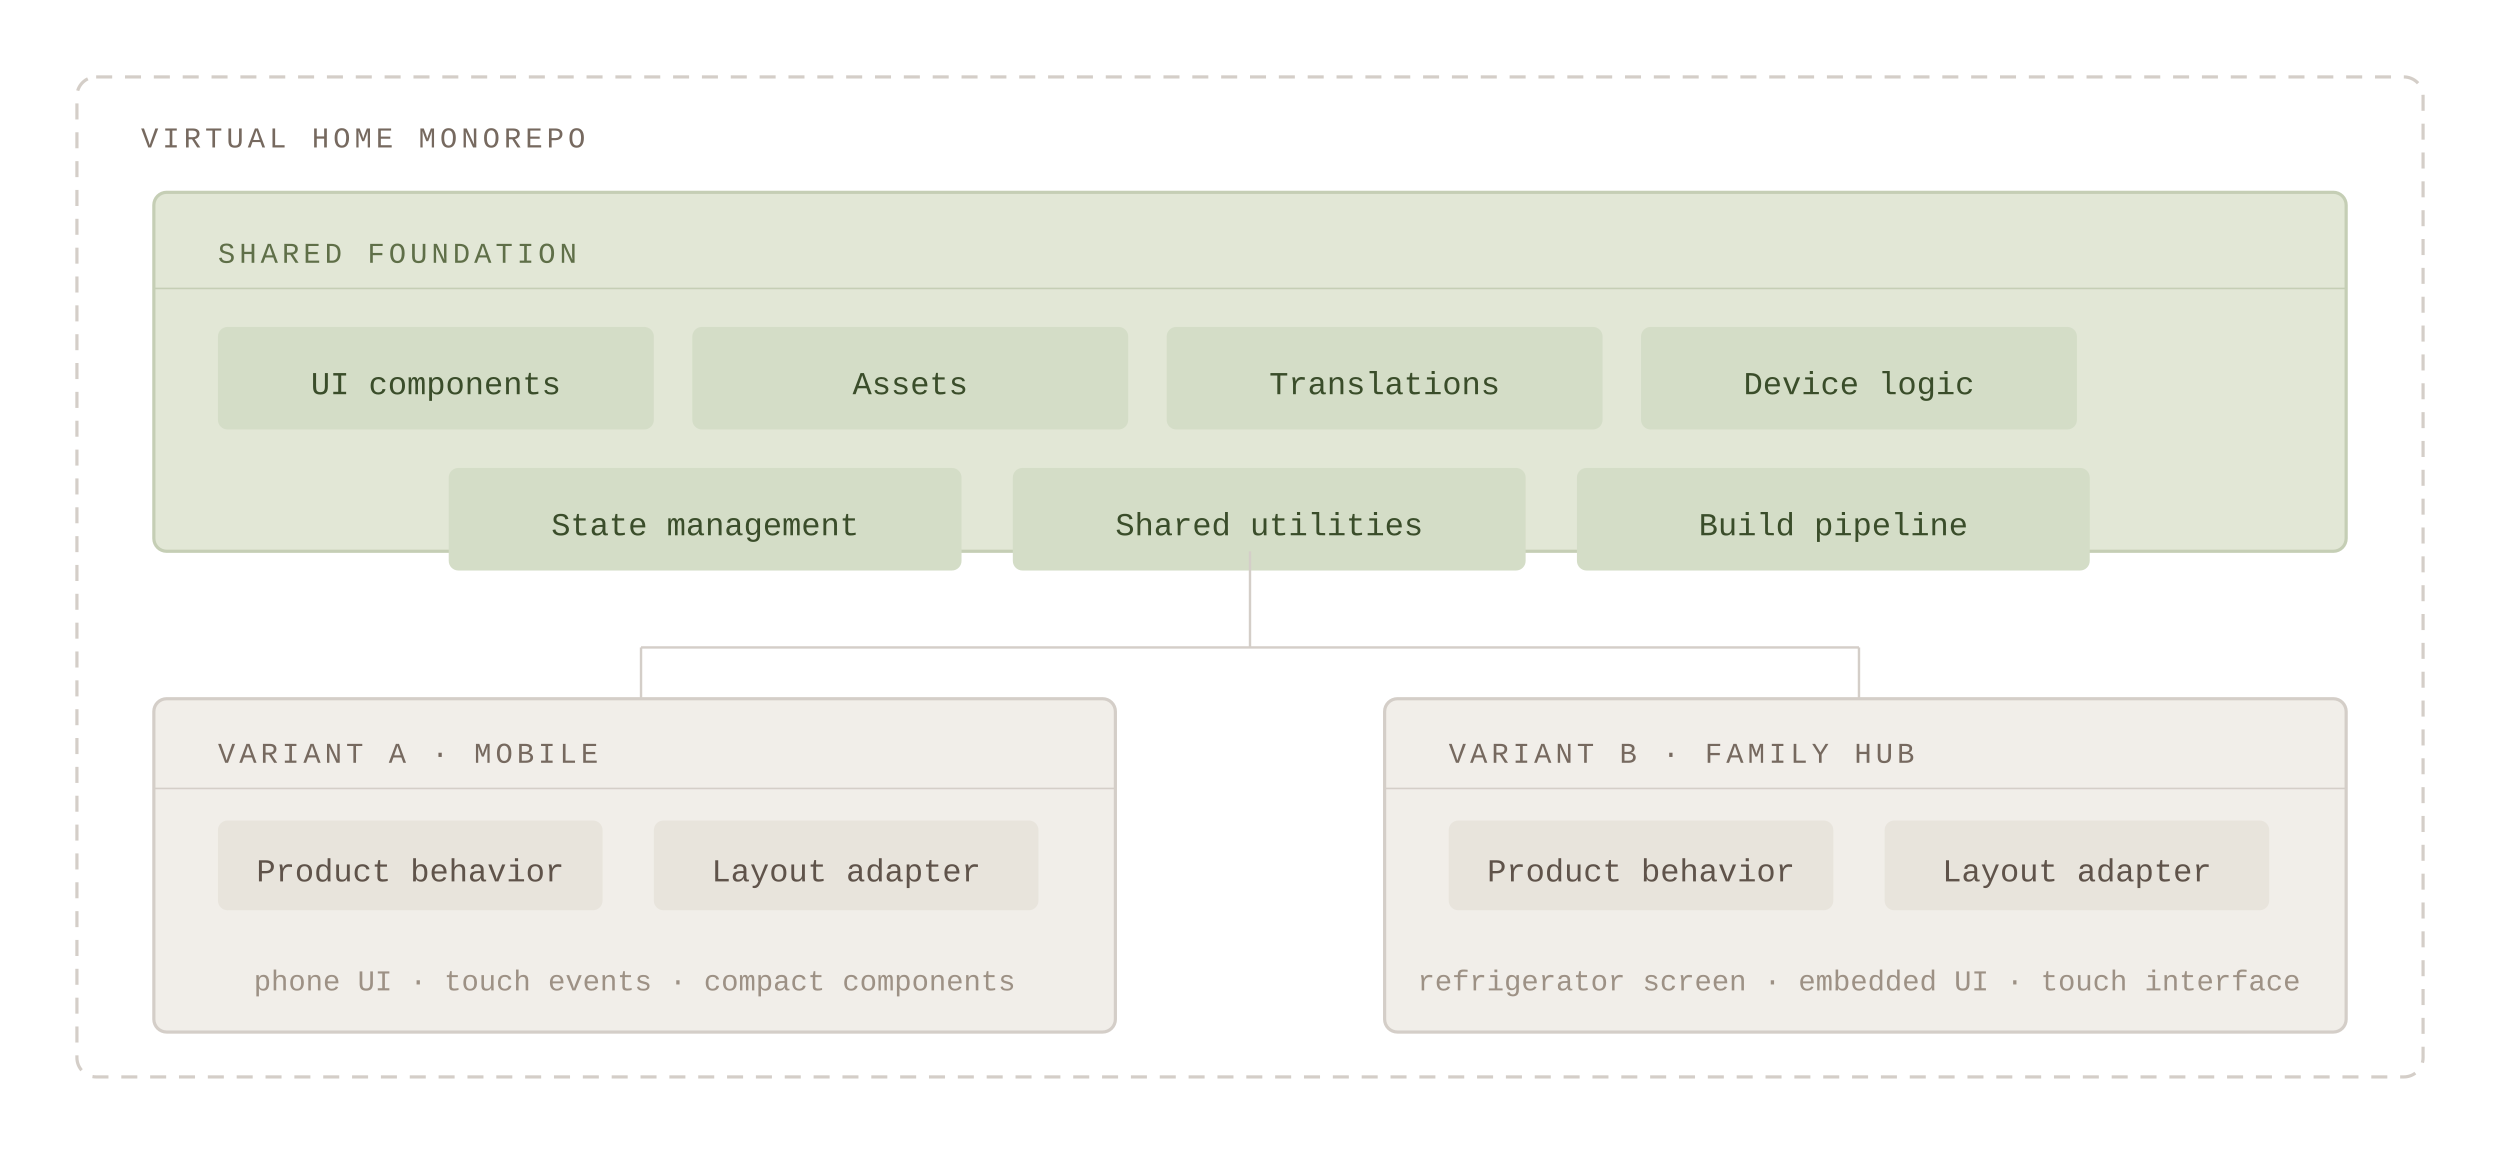
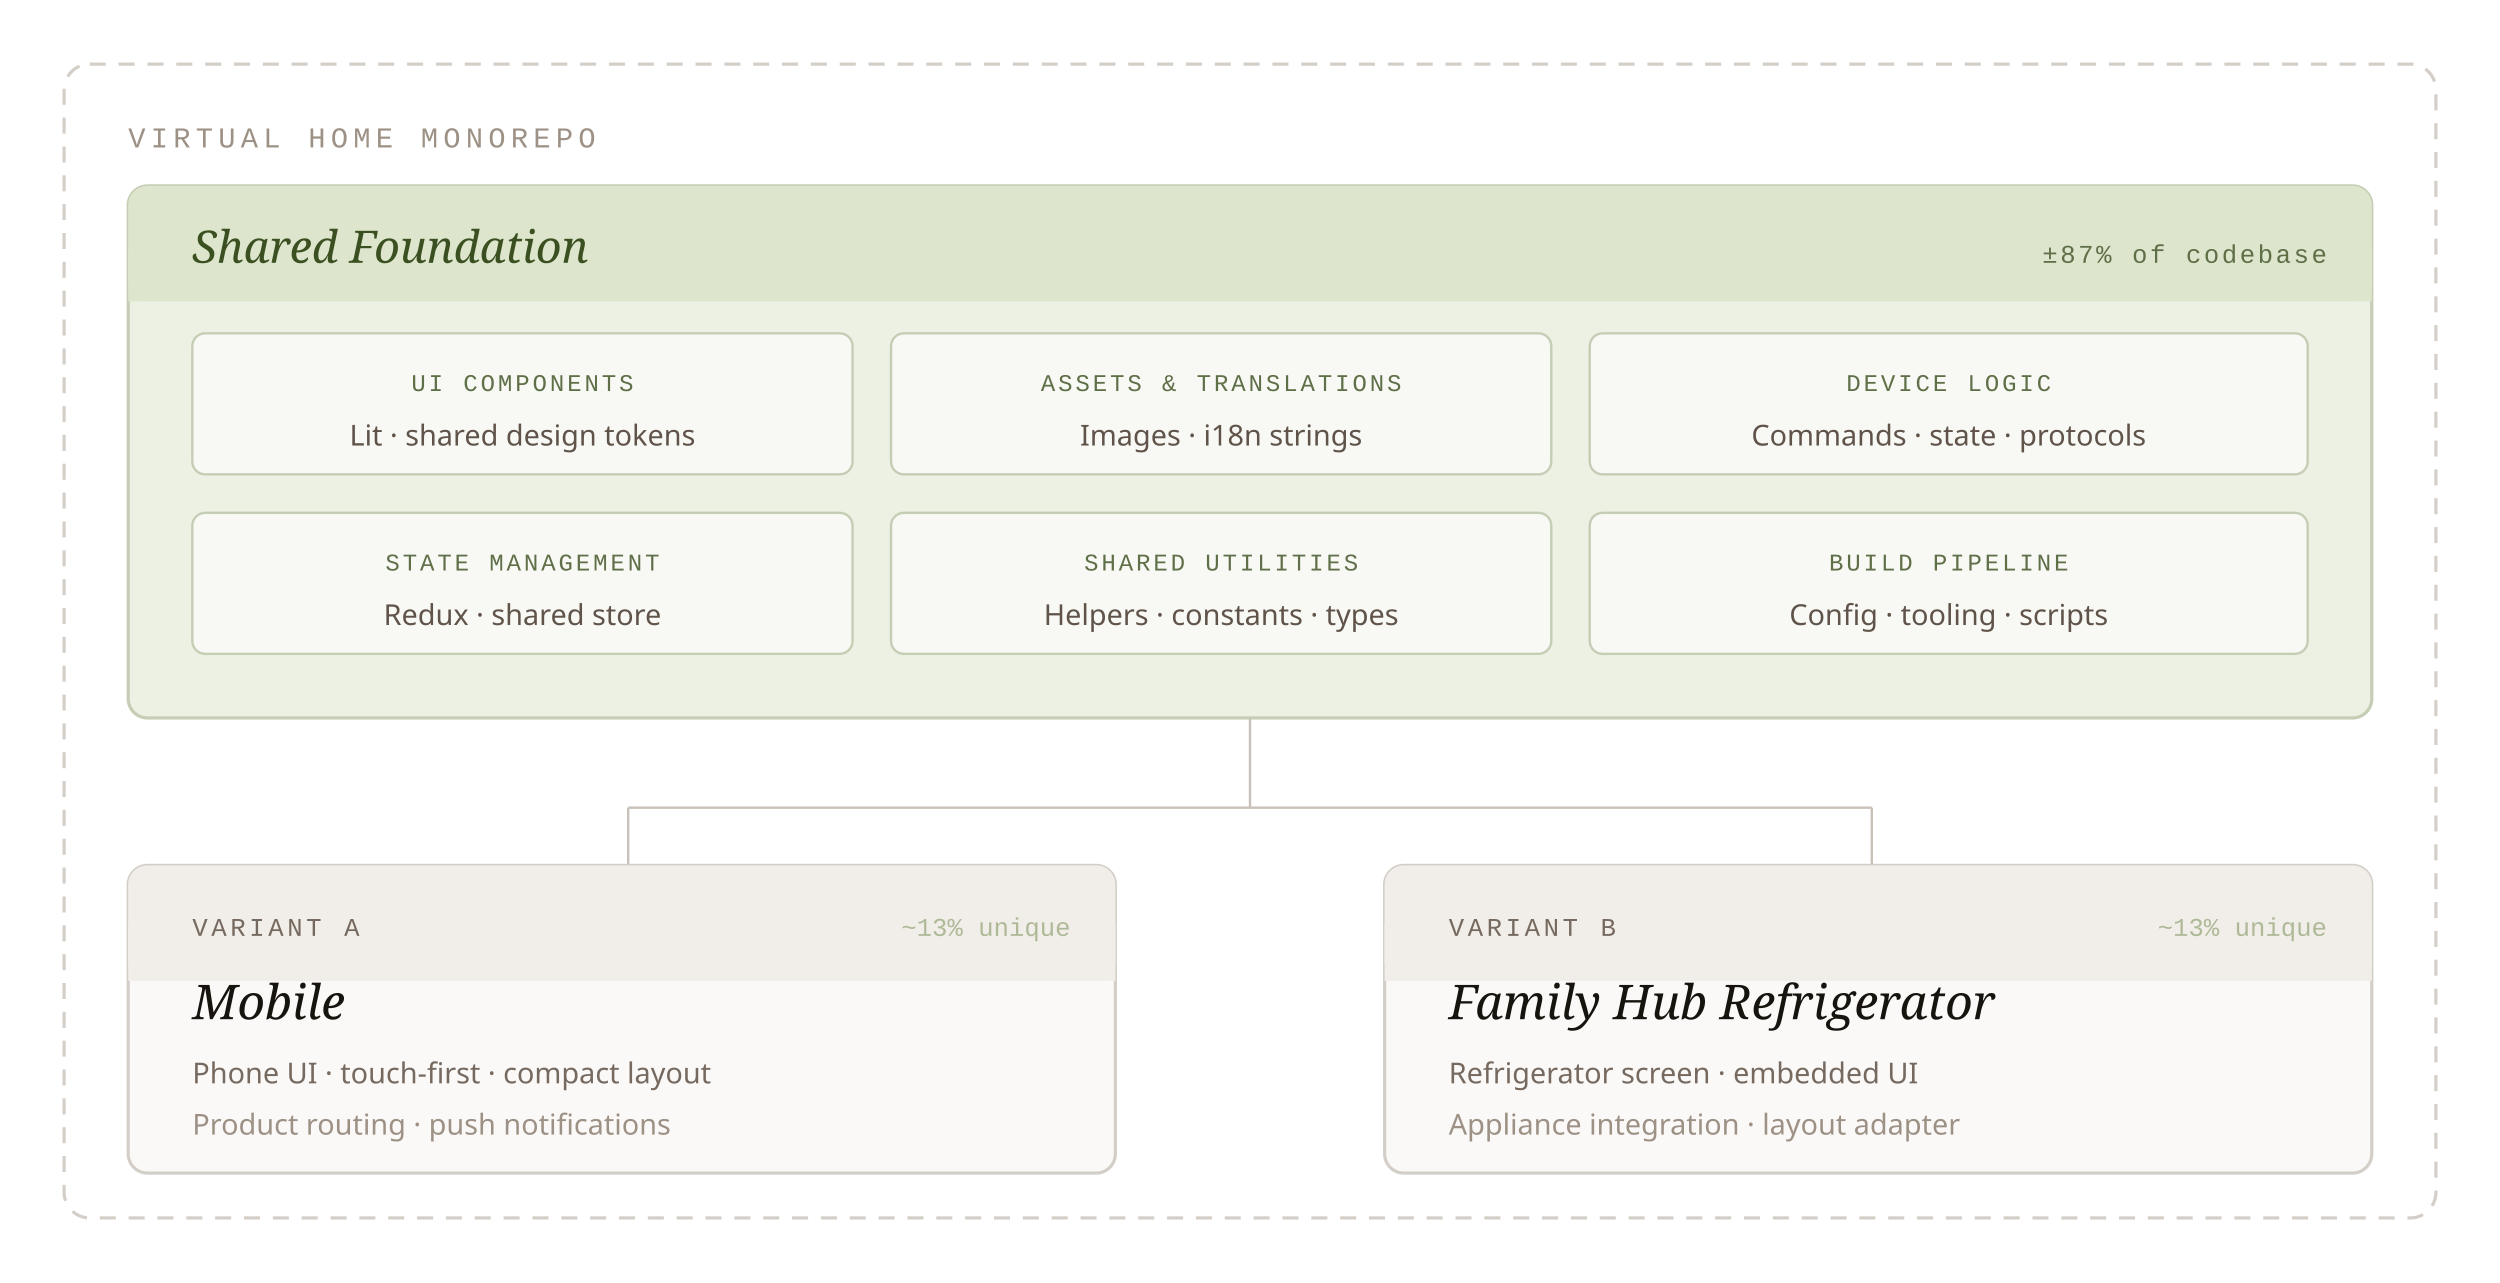
- <svg xmlns="http://www.w3.org/2000/svg" viewBox="0 0 780 360" width="780" height="360">
-   <rect x="24" y="24" width="732" height="312" rx="6" fill="none" stroke="#d4cec8" stroke-width="1" stroke-dasharray="5,4" />
-   <text x="44" y="46" font-family="'Courier New',monospace" font-size="9" fill="#76695f" letter-spacing="0.14em">VIRTUAL HOME MONOREPO</text>
-   <rect x="48" y="60" width="684" height="112" rx="4" fill="#e2e7d6" stroke="#c5ceb5" stroke-width="1" />
-   <text x="68" y="82" font-family="'Courier New',monospace" font-size="9" fill="#5f6f48" letter-spacing="0.14em">SHARED FOUNDATION</text>
-   <line x1="48" y1="90" x2="732" y2="90" stroke="#c5ceb5" stroke-width="0.5" />
-   <rect x="68" y="102" width="136" height="32" rx="3" fill="#d4ddc7" stroke="none" />
-   <text x="136" y="123" text-anchor="middle" font-family="'Courier New',monospace" font-size="10" fill="#3a4d2a">UI components</text>
-   <rect x="216" y="102" width="136" height="32" rx="3" fill="#d4ddc7" stroke="none" />
-   <text x="284" y="123" text-anchor="middle" font-family="'Courier New',monospace" font-size="10" fill="#3a4d2a">Assets</text>
-   <rect x="364" y="102" width="136" height="32" rx="3" fill="#d4ddc7" stroke="none" />
-   <text x="432" y="123" text-anchor="middle" font-family="'Courier New',monospace" font-size="10" fill="#3a4d2a">Translations</text>
-   <rect x="512" y="102" width="136" height="32" rx="3" fill="#d4ddc7" stroke="none" />
-   <text x="580" y="123" text-anchor="middle" font-family="'Courier New',monospace" font-size="10" fill="#3a4d2a">Device logic</text>
-   <rect x="140" y="146" width="160" height="32" rx="3" fill="#d4ddc7" stroke="none" />
-   <text x="220" y="167" text-anchor="middle" font-family="'Courier New',monospace" font-size="10" fill="#3a4d2a">State management</text>
-   <rect x="316" y="146" width="160" height="32" rx="3" fill="#d4ddc7" stroke="none" />
-   <text x="396" y="167" text-anchor="middle" font-family="'Courier New',monospace" font-size="10" fill="#3a4d2a">Shared utilities</text>
-   <rect x="492" y="146" width="160" height="32" rx="3" fill="#d4ddc7" stroke="none" />
-   <text x="572" y="167" text-anchor="middle" font-family="'Courier New',monospace" font-size="10" fill="#3a4d2a">Build pipeline</text>
-   <line x1="390" y1="172" x2="390" y2="202" stroke="#d4cec8" stroke-width="0.75" />
-   <line x1="200" y1="202" x2="580" y2="202" stroke="#d4cec8" stroke-width="0.75" />
-   <line x1="200" y1="202" x2="200" y2="218" stroke="#d4cec8" stroke-width="0.75" />
-   <line x1="580" y1="202" x2="580" y2="218" stroke="#d4cec8" stroke-width="0.75" />
-   <rect x="48" y="218" width="300" height="104" rx="4" fill="#f1eee9" stroke="#d4cec8" stroke-width="1" />
-   <text x="68" y="238" font-family="'Courier New',monospace" font-size="9" fill="#76695f" letter-spacing="0.14em">VARIANT A · MOBILE</text>
-   <line x1="48" y1="246" x2="348" y2="246" stroke="#d4cec8" stroke-width="0.5" />
-   <rect x="68" y="256" width="120" height="28" rx="3" fill="#e8e4dc" stroke="none" />
-   <text x="128" y="275" text-anchor="middle" font-family="'Courier New',monospace" font-size="10" fill="#5f534a">Product behavior</text>
-   <rect x="204" y="256" width="120" height="28" rx="3" fill="#e8e4dc" stroke="none" />
-   <text x="264" y="275" text-anchor="middle" font-family="'Courier New',monospace" font-size="10" fill="#5f534a">Layout adapter</text>
-   <rect x="68" y="294" width="256" height="20" rx="3" fill="none" stroke="none" />
-   <text x="198" y="309" text-anchor="middle" font-family="'Courier New',monospace" font-size="9" fill="#9d9185">phone UI · touch events · compact components</text>
-   <rect x="432" y="218" width="300" height="104" rx="4" fill="#f1eee9" stroke="#d4cec8" stroke-width="1" />
-   <text x="452" y="238" font-family="'Courier New',monospace" font-size="9" fill="#76695f" letter-spacing="0.14em">VARIANT B · FAMILY HUB</text>
-   <line x1="432" y1="246" x2="732" y2="246" stroke="#d4cec8" stroke-width="0.5" />
-   <rect x="452" y="256" width="120" height="28" rx="3" fill="#e8e4dc" stroke="none" />
-   <text x="512" y="275" text-anchor="middle" font-family="'Courier New',monospace" font-size="10" fill="#5f534a">Product behavior</text>
-   <rect x="588" y="256" width="120" height="28" rx="3" fill="#e8e4dc" stroke="none" />
-   <text x="648" y="275" text-anchor="middle" font-family="'Courier New',monospace" font-size="10" fill="#5f534a">Layout adapter</text>
-   <rect x="452" y="294" width="256" height="20" rx="3" fill="none" stroke="none" />
-   <text x="580" y="309" text-anchor="middle" font-family="'Courier New',monospace" font-size="9" fill="#9d9185">refrigerator screen · embedded UI · touch interface</text>
+ <svg xmlns="http://www.w3.org/2000/svg" viewBox="0 0 780 400" width="100%" preserveAspectRatio="xMidYMid meet">
+   <rect x="20" y="20" width="740" height="360" rx="8" fill="none" stroke="#d4cec8" stroke-width="1" stroke-dasharray="5,4" />
+   <text x="40" y="46" font-family="'DM Mono', 'Courier New', monospace" font-size="9" fill="#9d9185" letter-spacing="0.18em">VIRTUAL HOME MONOREPO</text>
+   <rect x="40" y="58" width="700" height="166" rx="6" fill="#edf1e4" stroke="#c5ceb5" stroke-width="1" />
+   <rect x="40" y="58" width="700" height="36" rx="6" fill="#dde5cc" stroke="none" />
+   <rect x="40" y="78" width="700" height="16" fill="#dde5cc" stroke="none" />
+   <text x="60" y="82" font-family="'Fraunces', Georgia, serif" font-size="14" font-style="italic" fill="#3a5020">Shared Foundation</text>
+   <text x="726" y="82" text-anchor="end" font-family="'DM Mono', 'Courier New', monospace" font-size="8" fill="#5f6f48" letter-spacing="0.1em">±87% of codebase</text>
+   <rect x="60" y="104" width="206" height="44" rx="4" fill="rgba(255,255,255,0.6)" stroke="#c5ceb5" stroke-width="0.75" />
+   <text x="163" y="122" text-anchor="middle" font-family="'DM Mono', 'Courier New', monospace" font-size="7.5" fill="#5f6f48" letter-spacing="0.12em">UI COMPONENTS</text>
+   <text x="163" y="139" text-anchor="middle" font-family="'Plus Jakarta Sans', system-ui, sans-serif" font-size="9" font-weight="300" fill="#5f534a">Lit · shared design tokens</text>
+   <rect x="278" y="104" width="206" height="44" rx="4" fill="rgba(255,255,255,0.6)" stroke="#c5ceb5" stroke-width="0.75" />
+   <text x="381" y="122" text-anchor="middle" font-family="'DM Mono', 'Courier New', monospace" font-size="7.5" fill="#5f6f48" letter-spacing="0.12em">ASSETS &amp; TRANSLATIONS</text>
+   <text x="381" y="139" text-anchor="middle" font-family="'Plus Jakarta Sans', system-ui, sans-serif" font-size="9" font-weight="300" fill="#5f534a">Images · i18n strings</text>
+   <rect x="496" y="104" width="224" height="44" rx="4" fill="rgba(255,255,255,0.6)" stroke="#c5ceb5" stroke-width="0.75" />
+   <text x="608" y="122" text-anchor="middle" font-family="'DM Mono', 'Courier New', monospace" font-size="7.5" fill="#5f6f48" letter-spacing="0.12em">DEVICE LOGIC</text>
+   <text x="608" y="139" text-anchor="middle" font-family="'Plus Jakarta Sans', system-ui, sans-serif" font-size="9" font-weight="300" fill="#5f534a">Commands · state · protocols</text>
+   <rect x="60" y="160" width="206" height="44" rx="4" fill="rgba(255,255,255,0.6)" stroke="#c5ceb5" stroke-width="0.75" />
+   <text x="163" y="178" text-anchor="middle" font-family="'DM Mono', 'Courier New', monospace" font-size="7.5" fill="#5f6f48" letter-spacing="0.12em">STATE MANAGEMENT</text>
+   <text x="163" y="195" text-anchor="middle" font-family="'Plus Jakarta Sans', system-ui, sans-serif" font-size="9" font-weight="300" fill="#5f534a">Redux · shared store</text>
+   <rect x="278" y="160" width="206" height="44" rx="4" fill="rgba(255,255,255,0.6)" stroke="#c5ceb5" stroke-width="0.75" />
+   <text x="381" y="178" text-anchor="middle" font-family="'DM Mono', 'Courier New', monospace" font-size="7.5" fill="#5f6f48" letter-spacing="0.12em">SHARED UTILITIES</text>
+   <text x="381" y="195" text-anchor="middle" font-family="'Plus Jakarta Sans', system-ui, sans-serif" font-size="9" font-weight="300" fill="#5f534a">Helpers · constants · types</text>
+   <rect x="496" y="160" width="224" height="44" rx="4" fill="rgba(255,255,255,0.6)" stroke="#c5ceb5" stroke-width="0.75" />
+   <text x="608" y="178" text-anchor="middle" font-family="'DM Mono', 'Courier New', monospace" font-size="7.5" fill="#5f6f48" letter-spacing="0.12em">BUILD PIPELINE</text>
+   <text x="608" y="195" text-anchor="middle" font-family="'Plus Jakarta Sans', system-ui, sans-serif" font-size="9" font-weight="300" fill="#5f534a">Config · tooling · scripts</text>
+   <line x1="390" y1="224" x2="390" y2="252" stroke="#c8c2ba" stroke-width="0.75" />
+   <line x1="196" y1="252" x2="584" y2="252" stroke="#c8c2ba" stroke-width="0.75" />
+   <line x1="196" y1="252" x2="196" y2="270" stroke="#c8c2ba" stroke-width="0.75" />
+   <line x1="584" y1="252" x2="584" y2="270" stroke="#c8c2ba" stroke-width="0.75" />
+   <rect x="40" y="270" width="308" height="96" rx="6" fill="#faf9f7" stroke="#d4cec8" stroke-width="1" />
+   <rect x="40" y="270" width="308" height="36" rx="6" fill="#f1eee9" stroke="none" />
+   <rect x="40" y="288" width="308" height="18" fill="#f1eee9" stroke="none" />
+   <text x="60" y="292" font-family="'DM Mono', 'Courier New', monospace" font-size="8" fill="#76695f" letter-spacing="0.14em">VARIANT A</text>
+   <text x="334" y="292" text-anchor="end" font-family="'DM Mono', 'Courier New', monospace" font-size="8" fill="#aeb997">~13% unique</text>
+   <text x="60" y="318" font-family="'Fraunces', Georgia, serif" font-size="15" font-style="italic" fill="#17130f">Mobile</text>
+   <text x="60" y="338" font-family="'Plus Jakarta Sans', system-ui, sans-serif" font-size="9" font-weight="300" fill="#76695f">Phone UI · touch-first · compact layout</text>
+   <text x="60" y="354" font-family="'Plus Jakarta Sans', system-ui, sans-serif" font-size="9" font-weight="300" fill="#9d9185">Product routing · push notifications</text>
+   <rect x="432" y="270" width="308" height="96" rx="6" fill="#faf9f7" stroke="#d4cec8" stroke-width="1" />
+   <rect x="432" y="270" width="308" height="36" rx="6" fill="#f1eee9" stroke="none" />
+   <rect x="432" y="288" width="308" height="18" fill="#f1eee9" stroke="none" />
+   <text x="452" y="292" font-family="'DM Mono', 'Courier New', monospace" font-size="8" fill="#76695f" letter-spacing="0.14em">VARIANT B</text>
+   <text x="726" y="292" text-anchor="end" font-family="'DM Mono', 'Courier New', monospace" font-size="8" fill="#aeb997">~13% unique</text>
+   <text x="452" y="318" font-family="'Fraunces', Georgia, serif" font-size="15" font-style="italic" fill="#17130f">Family Hub Refrigerator</text>
+   <text x="452" y="338" font-family="'Plus Jakarta Sans', system-ui, sans-serif" font-size="9" font-weight="300" fill="#76695f">Refrigerator screen · embedded UI</text>
+   <text x="452" y="354" font-family="'Plus Jakarta Sans', system-ui, sans-serif" font-size="9" font-weight="300" fill="#9d9185">Appliance integration · layout adapter</text>
</svg>
